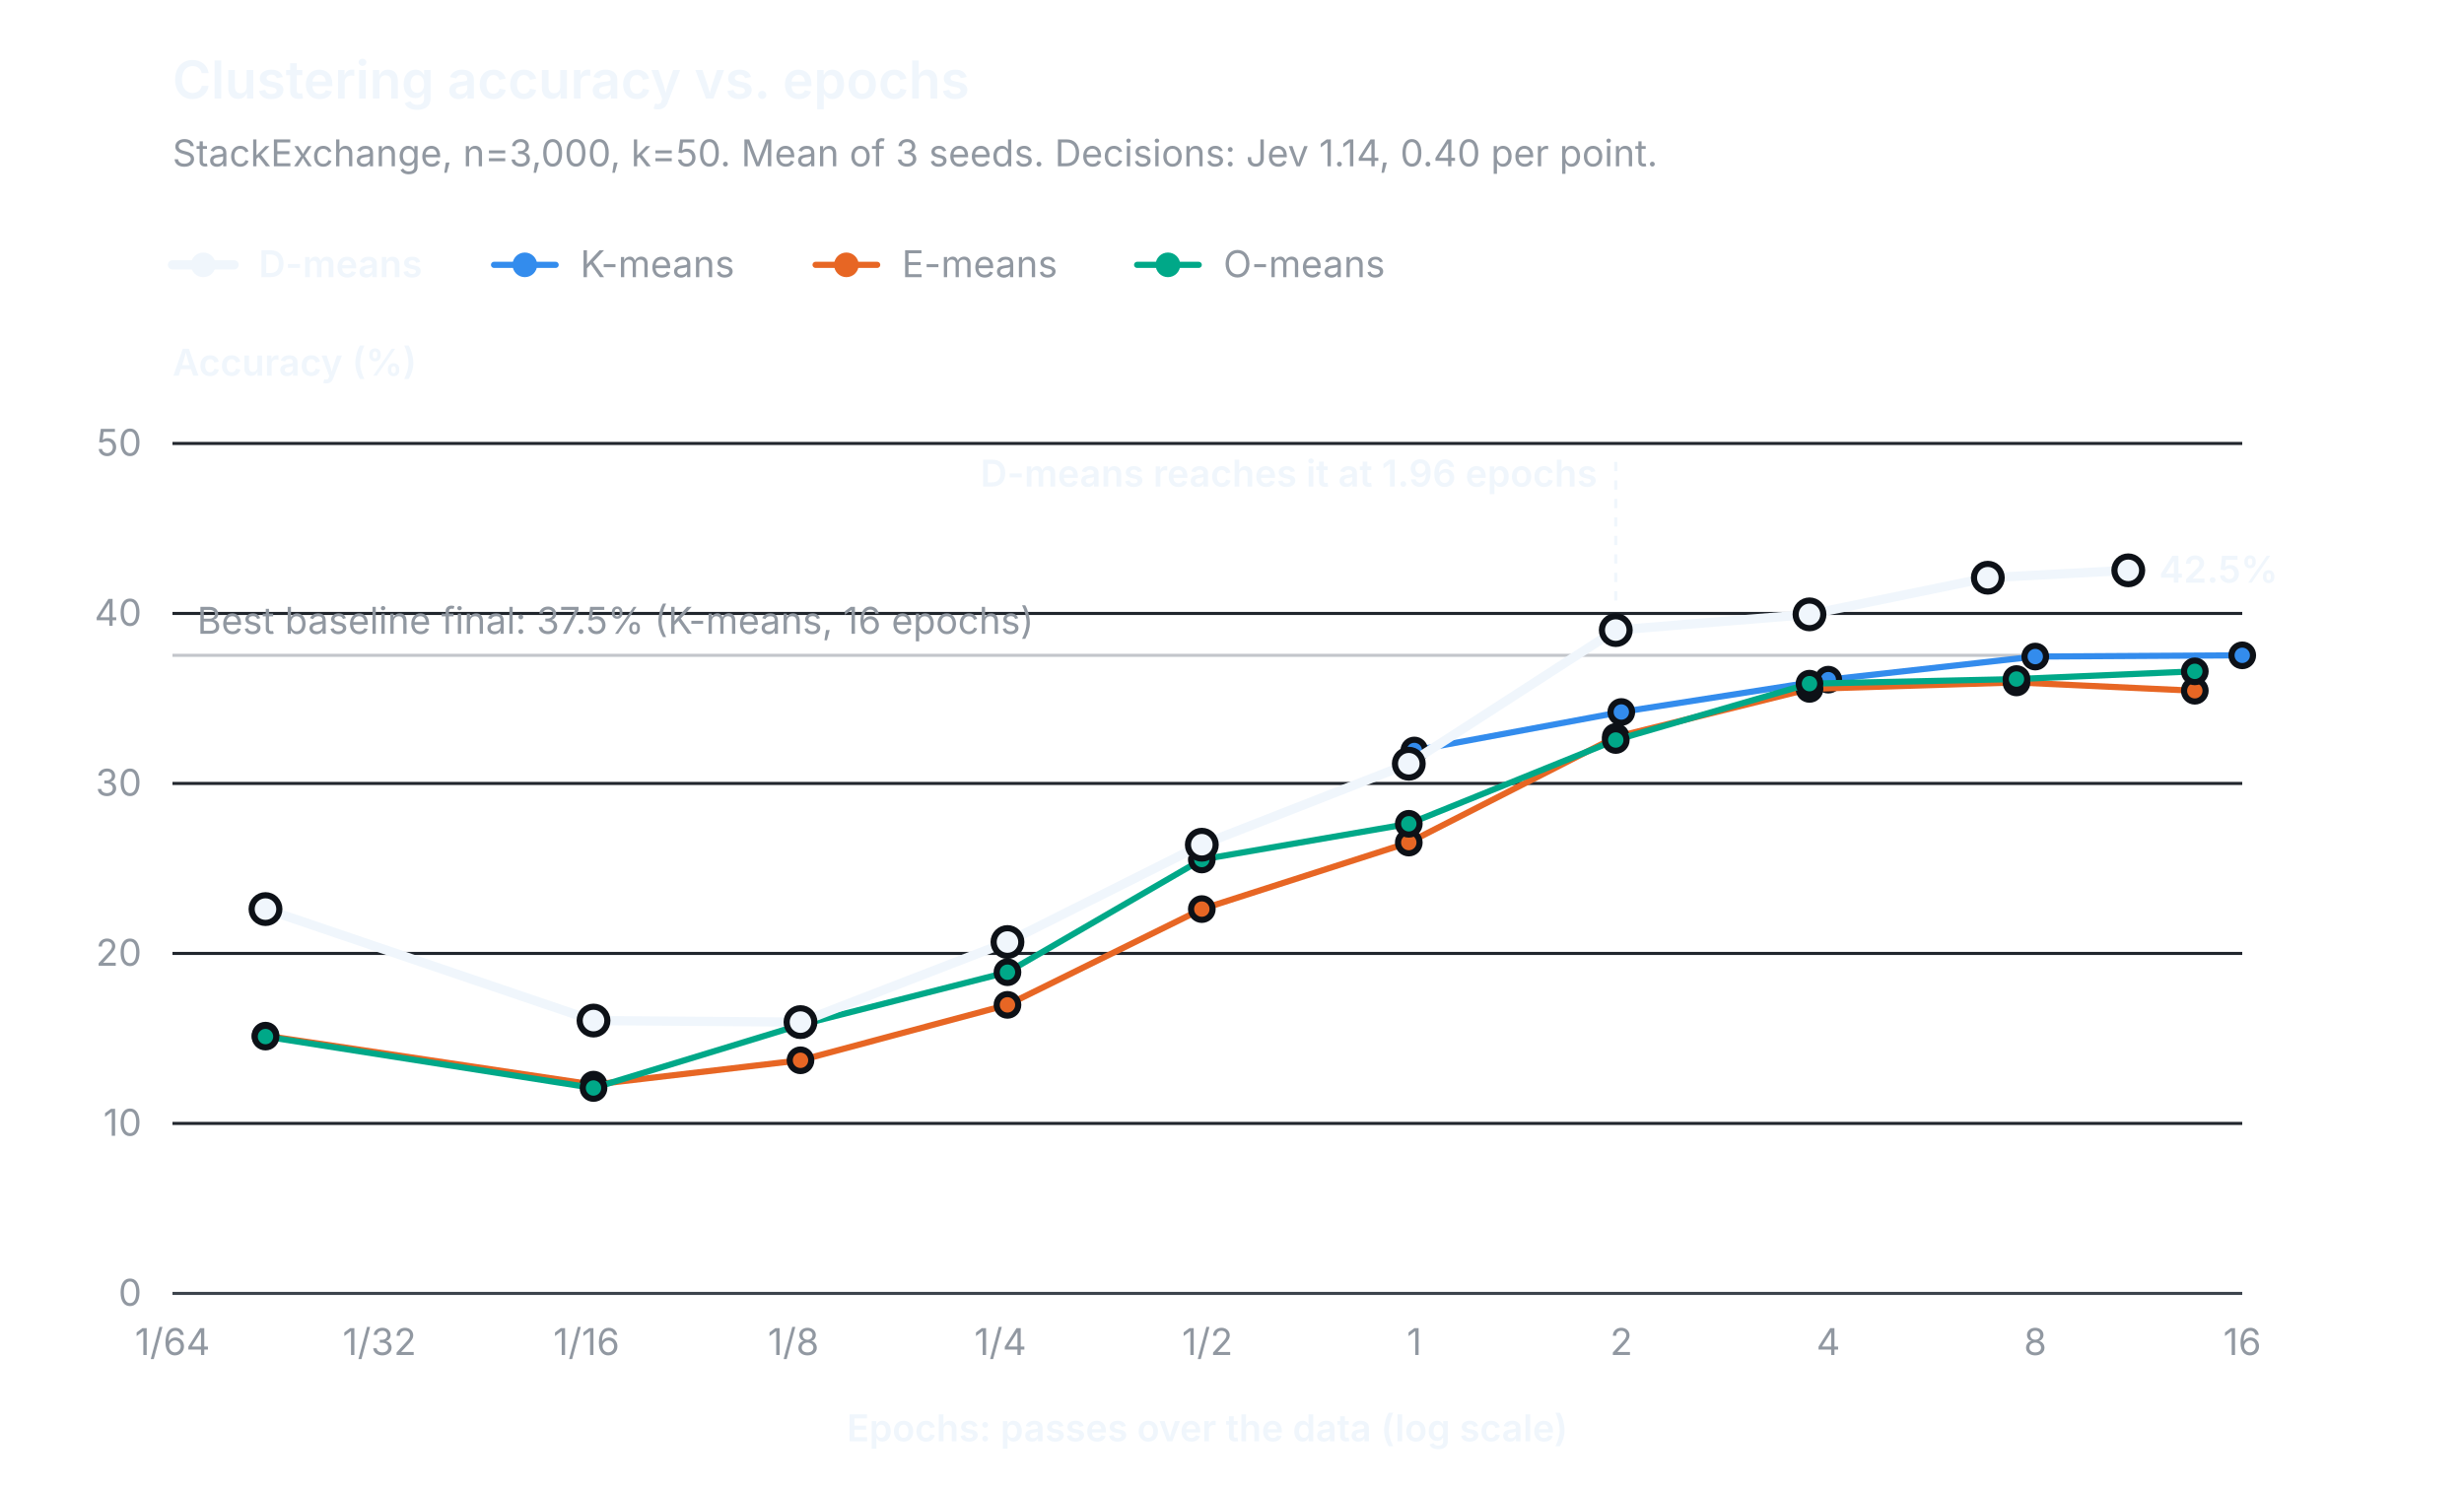
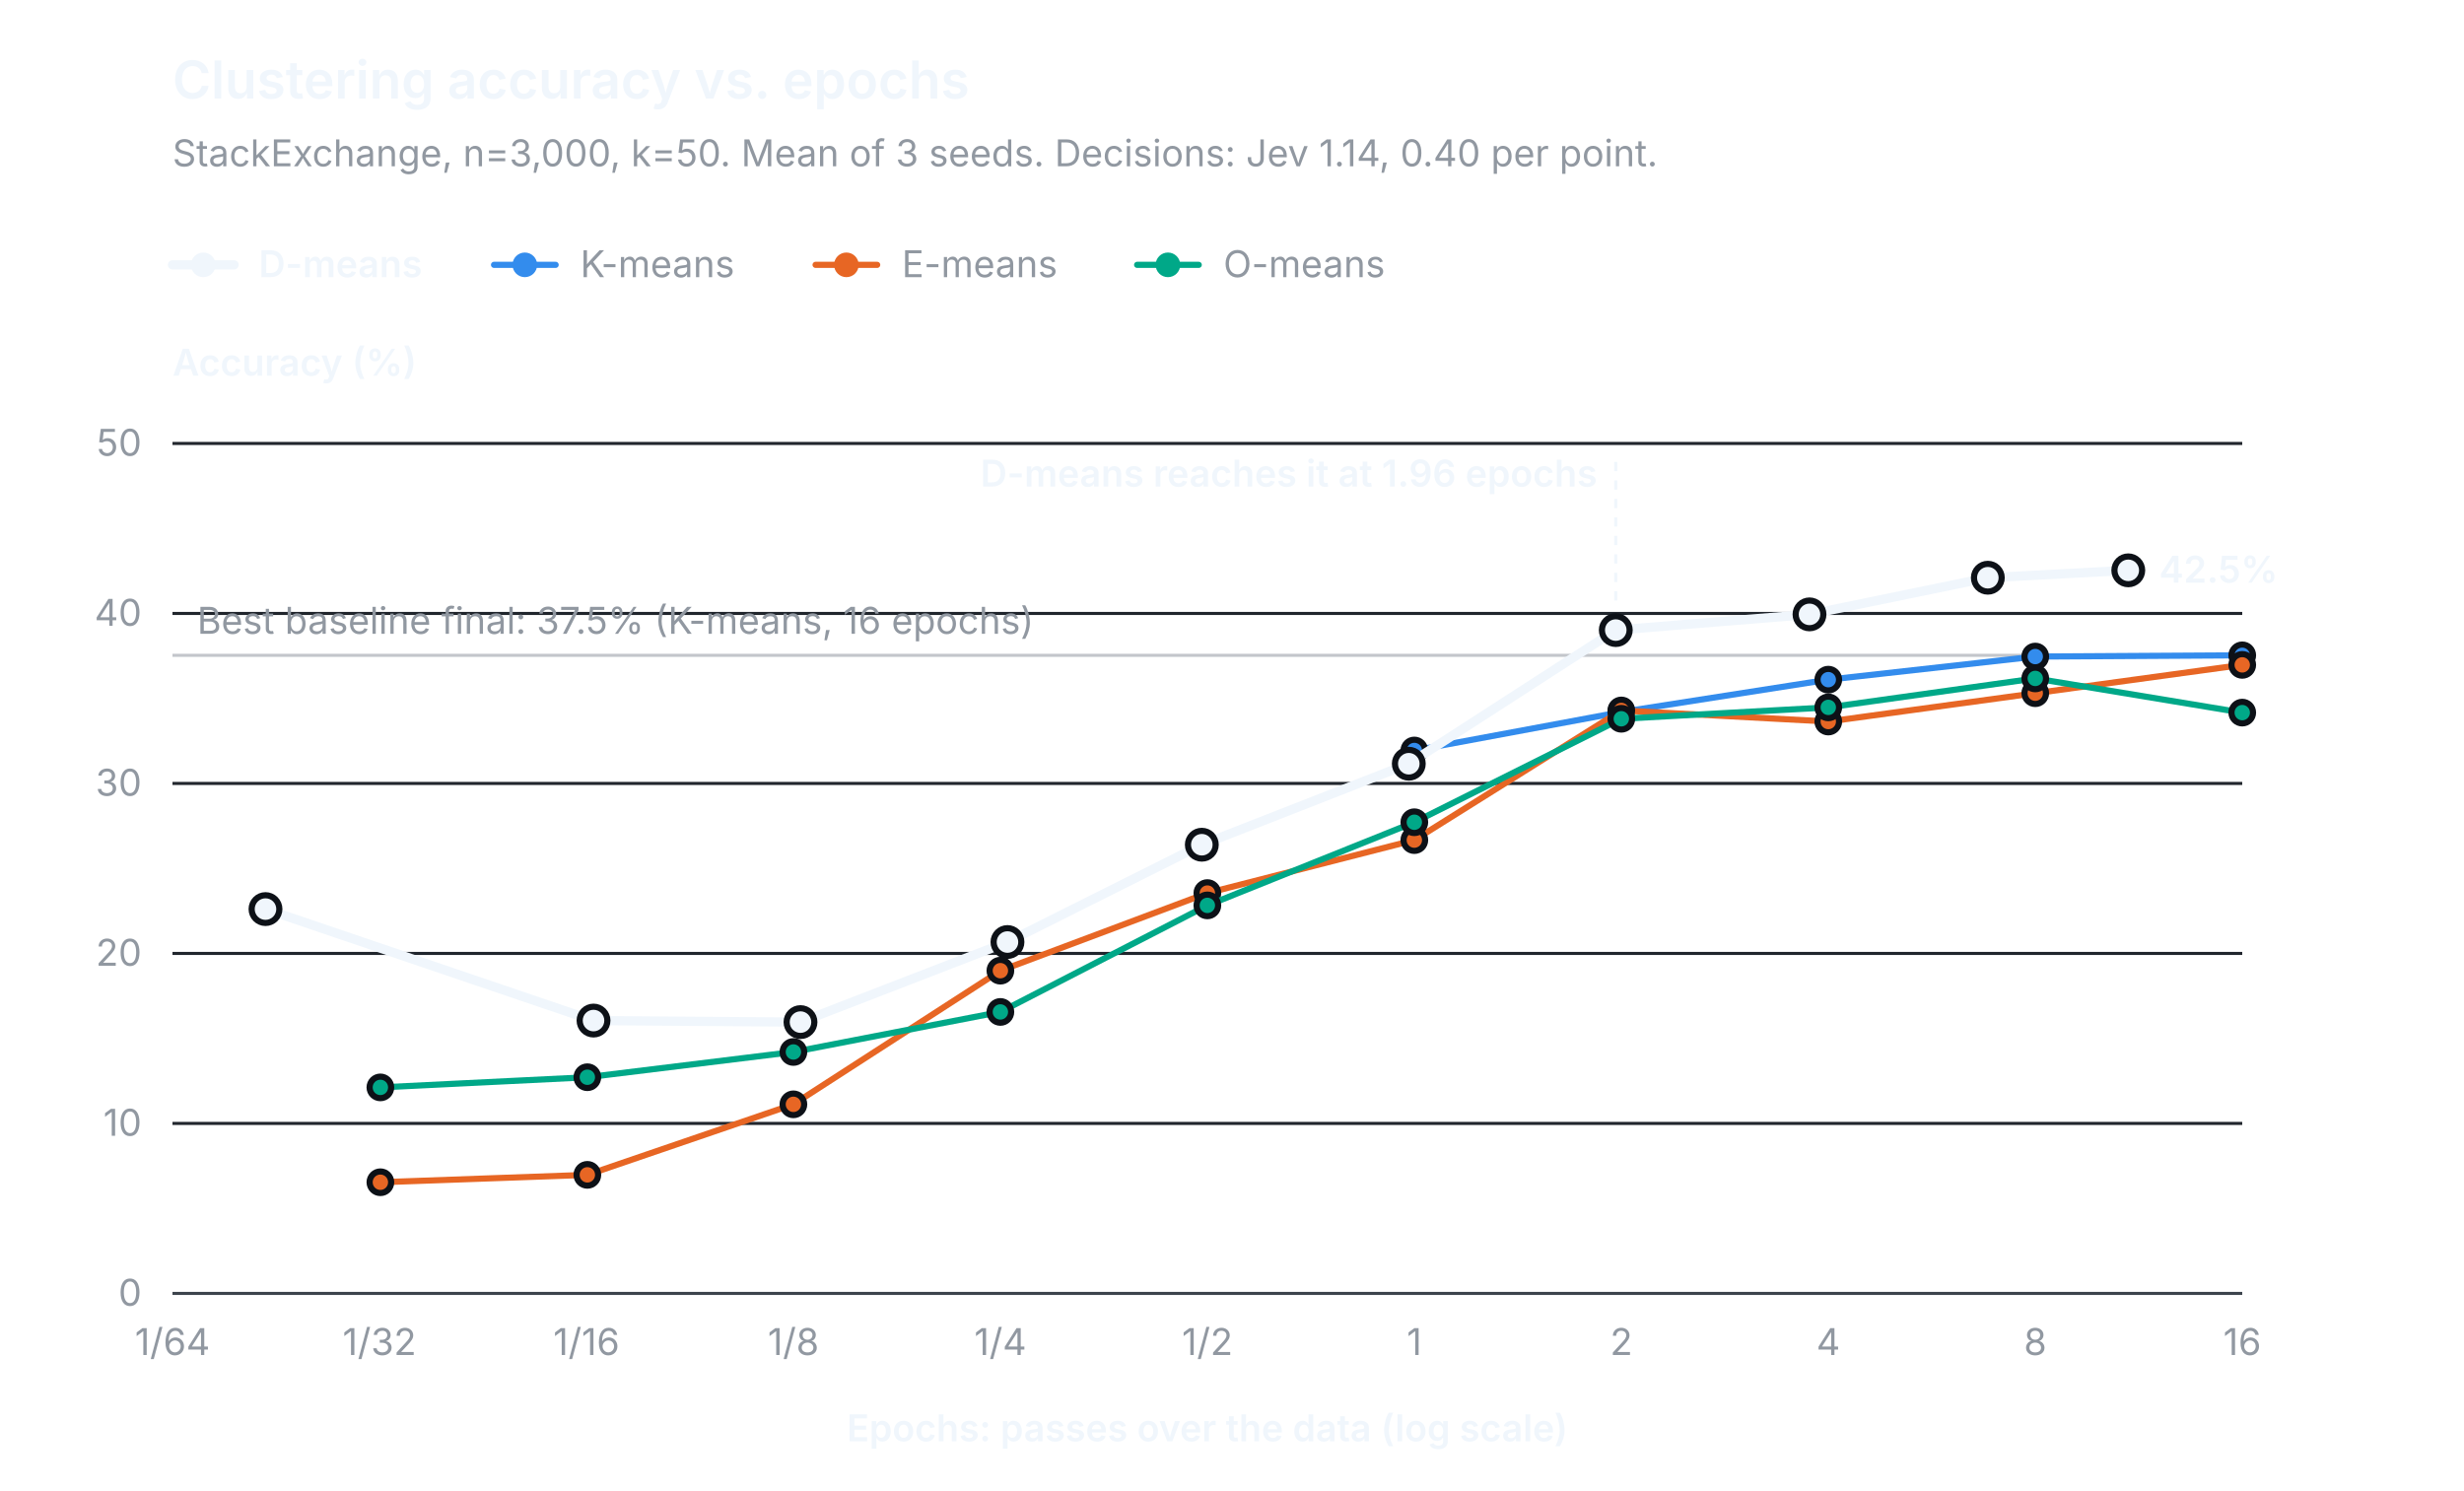
<svg xmlns="http://www.w3.org/2000/svg" viewBox="0 0 800 484" width="800" height="484" role="img" aria-labelledby="t d">
  <style>text{font-family:-apple-system,BlinkMacSystemFont,'Segoe UI',system-ui,sans-serif;fill:#9198a1;font-size:12px}.h{fill:#f0f6fc;font-size:17px;font-weight:600}.n{font-variant-numeric:tabular-nums}.k{fill:#f0f6fc;font-weight:600}</style>
  <text class="h" x="56" y="32">Clustering accuracy vs. epochs</text>
  <text x="56" y="54">StackExchange, n=3,000, k=50. Mean of 3 seeds. Decisions: Jev 1.14, 0.40 per point.</text>
  <g data-legend="d-means">
    <line x1="56" y1="86" x2="76" y2="86" stroke="#f0f6fc" stroke-width="3" stroke-linecap="round" />
    <circle cx="66" cy="86" r="4" fill="#f0f6fc" />
    <text x="84" y="90" class="k">D-means</text>
  </g>
  <g data-legend="k-means">
    <line x1="160.4" y1="86" x2="180.4" y2="86" stroke="#338ced" stroke-width="2" stroke-linecap="round" />
    <circle cx="170.4" cy="86" r="4" fill="#338ced" />
    <text x="188.4" y="90">K-means</text>
  </g>
  <g data-legend="e-means">
    <line x1="264.8" y1="86" x2="284.8" y2="86" stroke="#e76624" stroke-width="2" stroke-linecap="round" />
    <circle cx="274.8" cy="86" r="4" fill="#e76624" />
    <text x="292.8" y="90">E-means</text>
  </g>
  <g data-legend="o-means">
    <line x1="369.2" y1="86" x2="389.2" y2="86" stroke="#00a888" stroke-width="2" stroke-linecap="round" />
    <circle cx="379.2" cy="86" r="4" fill="#00a888" />
    <text x="397.2" y="90">O-means</text>
  </g>
  <text x="56" y="122" class="k">Accuracy (%)</text>
  <line x1="56" y1="420.0" x2="728" y2="420.0" stroke="#3d444d" stroke-width="1" />
  <text x="46" y="424.0" text-anchor="end" class="n">0</text>
  <line x1="56" y1="364.8" x2="728" y2="364.8" stroke="#21262d" stroke-width="1" />
  <text x="46" y="368.8" text-anchor="end" class="n">10</text>
  <line x1="56" y1="309.6" x2="728" y2="309.6" stroke="#21262d" stroke-width="1" />
  <text x="46" y="313.6" text-anchor="end" class="n">20</text>
  <line x1="56" y1="254.4" x2="728" y2="254.4" stroke="#21262d" stroke-width="1" />
  <text x="46" y="258.4" text-anchor="end" class="n">30</text>
  <line x1="56" y1="199.2" x2="728" y2="199.2" stroke="#21262d" stroke-width="1" />
  <text x="46" y="203.2" text-anchor="end" class="n">40</text>
  <line x1="56" y1="144.0" x2="728" y2="144.0" stroke="#21262d" stroke-width="1" />
  <text x="46" y="148.0" text-anchor="end" class="n">50</text>
  <text x="56.0" y="440" text-anchor="middle" class="n">1/64</text>
  <text x="123.2" y="440" text-anchor="middle" class="n">1/32</text>
  <text x="190.4" y="440" text-anchor="middle" class="n">1/16</text>
  <text x="257.6" y="440" text-anchor="middle" class="n">1/8</text>
  <text x="324.8" y="440" text-anchor="middle" class="n">1/4</text>
  <text x="392.0" y="440" text-anchor="middle" class="n">1/2</text>
  <text x="459.2" y="440" text-anchor="middle" class="n">1</text>
  <text x="526.4" y="440" text-anchor="middle" class="n">2</text>
  <text x="593.6" y="440" text-anchor="middle" class="n">4</text>
  <text x="660.8" y="440" text-anchor="middle" class="n">8</text>
  <text x="728.0" y="440" text-anchor="middle" class="n">16</text>
  <text x="392.0" y="468" text-anchor="middle" class="k">Epochs: passes over the data (log scale)</text>
  <line x1="56" y1="212.8" x2="728" y2="212.8" stroke="#9198a1" stroke-width="1" stroke-opacity="0.55" />
  <text x="64" y="205.8">Best baseline final: 37.5% (K-means, 16 epochs)</text>
  <g data-method="k-means">
    <path d="M459.2,243.7 L526.4,231.2 L593.6,220.7 L660.8,213.2 L728.0,212.8" fill="none" stroke="#338ced" stroke-width="2" stroke-linejoin="round" stroke-linecap="round" />
    <circle cx="459.2" cy="243.7" r="3.5" fill="#338ced" stroke="#0d1117" stroke-width="2" />
    <circle cx="526.4" cy="231.2" r="3.5" fill="#338ced" stroke="#0d1117" stroke-width="2" />
    <circle cx="593.6" cy="220.7" r="3.5" fill="#338ced" stroke="#0d1117" stroke-width="2" />
    <circle cx="660.8" cy="213.2" r="3.5" fill="#338ced" stroke="#0d1117" stroke-width="2" />
    <circle cx="728.0" cy="212.8" r="3.5" fill="#338ced" stroke="#0d1117" stroke-width="2" />
  </g>
  <g data-method="e-means">
-     <path d="M86.2,336.3 L192.7,352.2 L259.9,344.3 L327.1,326.3 L390.2,295.2 L457.4,273.6 L524.6,239.3 L587.5,223.7 L654.7,221.6 L712.6,224.3" fill="none" stroke="#e76624" stroke-width="2" stroke-linejoin="round" stroke-linecap="round" />
-     <circle cx="86.2" cy="336.3" r="3.5" fill="#e76624" stroke="#0d1117" stroke-width="2" />
-     <circle cx="192.7" cy="352.2" r="3.5" fill="#e76624" stroke="#0d1117" stroke-width="2" />
-     <circle cx="259.9" cy="344.3" r="3.5" fill="#e76624" stroke="#0d1117" stroke-width="2" />
-     <circle cx="327.1" cy="326.3" r="3.5" fill="#e76624" stroke="#0d1117" stroke-width="2" />
-     <circle cx="390.2" cy="295.2" r="3.5" fill="#e76624" stroke="#0d1117" stroke-width="2" />
-     <circle cx="457.4" cy="273.6" r="3.5" fill="#e76624" stroke="#0d1117" stroke-width="2" />
-     <circle cx="524.6" cy="239.3" r="3.5" fill="#e76624" stroke="#0d1117" stroke-width="2" />
-     <circle cx="587.5" cy="223.7" r="3.5" fill="#e76624" stroke="#0d1117" stroke-width="2" />
-     <circle cx="654.7" cy="221.6" r="3.5" fill="#e76624" stroke="#0d1117" stroke-width="2" />
-     <circle cx="712.6" cy="224.3" r="3.5" fill="#e76624" stroke="#0d1117" stroke-width="2" />
+     <path d="M123.5,383.9 L190.7,381.5 L257.6,358.6 L324.8,315.2 L392.0,290.0 L459.2,272.8 L526.4,230.7 L593.6,234.3 L660.8,225.1 L728.0,215.9" fill="none" stroke="#e76624" stroke-width="2" stroke-linejoin="round" stroke-linecap="round" />
+     <circle cx="123.5" cy="383.9" r="3.5" fill="#e76624" stroke="#0d1117" stroke-width="2" />
+     <circle cx="190.7" cy="381.5" r="3.5" fill="#e76624" stroke="#0d1117" stroke-width="2" />
+     <circle cx="257.6" cy="358.6" r="3.5" fill="#e76624" stroke="#0d1117" stroke-width="2" />
+     <circle cx="324.8" cy="315.2" r="3.5" fill="#e76624" stroke="#0d1117" stroke-width="2" />
+     <circle cx="392.0" cy="290.0" r="3.5" fill="#e76624" stroke="#0d1117" stroke-width="2" />
+     <circle cx="459.2" cy="272.8" r="3.5" fill="#e76624" stroke="#0d1117" stroke-width="2" />
+     <circle cx="526.4" cy="230.7" r="3.5" fill="#e76624" stroke="#0d1117" stroke-width="2" />
+     <circle cx="593.6" cy="234.3" r="3.5" fill="#e76624" stroke="#0d1117" stroke-width="2" />
+     <circle cx="660.8" cy="225.1" r="3.5" fill="#e76624" stroke="#0d1117" stroke-width="2" />
+     <circle cx="728.0" cy="215.9" r="3.5" fill="#e76624" stroke="#0d1117" stroke-width="2" />
  </g>
  <g data-method="o-means">
-     <path d="M86.2,336.6 L192.7,353.3 L259.9,332.8 L327.1,315.7 L390.2,279.1 L457.4,267.5 L524.6,240.3 L587.5,222.0 L654.7,220.5 L712.6,218.0" fill="none" stroke="#00a888" stroke-width="2" stroke-linejoin="round" stroke-linecap="round" />
-     <circle cx="86.2" cy="336.6" r="3.5" fill="#00a888" stroke="#0d1117" stroke-width="2" />
-     <circle cx="192.7" cy="353.3" r="3.5" fill="#00a888" stroke="#0d1117" stroke-width="2" />
-     <circle cx="259.9" cy="332.8" r="3.5" fill="#00a888" stroke="#0d1117" stroke-width="2" />
-     <circle cx="327.1" cy="315.7" r="3.5" fill="#00a888" stroke="#0d1117" stroke-width="2" />
-     <circle cx="390.2" cy="279.1" r="3.5" fill="#00a888" stroke="#0d1117" stroke-width="2" />
-     <circle cx="457.4" cy="267.5" r="3.5" fill="#00a888" stroke="#0d1117" stroke-width="2" />
-     <circle cx="524.6" cy="240.3" r="3.5" fill="#00a888" stroke="#0d1117" stroke-width="2" />
-     <circle cx="587.5" cy="222.0" r="3.5" fill="#00a888" stroke="#0d1117" stroke-width="2" />
-     <circle cx="654.7" cy="220.5" r="3.5" fill="#00a888" stroke="#0d1117" stroke-width="2" />
-     <circle cx="712.6" cy="218.0" r="3.5" fill="#00a888" stroke="#0d1117" stroke-width="2" />
+     <path d="M123.5,353.1 L190.7,349.8 L257.6,341.6 L324.8,328.6 L392.0,294.0 L459.2,267.0 L526.4,233.4 L593.6,229.7 L660.8,220.3 L728.0,231.4" fill="none" stroke="#00a888" stroke-width="2" stroke-linejoin="round" stroke-linecap="round" />
+     <circle cx="123.5" cy="353.1" r="3.5" fill="#00a888" stroke="#0d1117" stroke-width="2" />
+     <circle cx="190.7" cy="349.8" r="3.5" fill="#00a888" stroke="#0d1117" stroke-width="2" />
+     <circle cx="257.6" cy="341.6" r="3.5" fill="#00a888" stroke="#0d1117" stroke-width="2" />
+     <circle cx="324.8" cy="328.6" r="3.5" fill="#00a888" stroke="#0d1117" stroke-width="2" />
+     <circle cx="392.0" cy="294.0" r="3.5" fill="#00a888" stroke="#0d1117" stroke-width="2" />
+     <circle cx="459.2" cy="267.0" r="3.5" fill="#00a888" stroke="#0d1117" stroke-width="2" />
+     <circle cx="526.4" cy="233.4" r="3.5" fill="#00a888" stroke="#0d1117" stroke-width="2" />
+     <circle cx="593.6" cy="229.7" r="3.5" fill="#00a888" stroke="#0d1117" stroke-width="2" />
+     <circle cx="660.8" cy="220.3" r="3.5" fill="#00a888" stroke="#0d1117" stroke-width="2" />
+     <circle cx="728.0" cy="231.4" r="3.5" fill="#00a888" stroke="#0d1117" stroke-width="2" />
  </g>
  <g data-method="d-means">
    <path d="M86.2,295.2 L192.7,331.4 L259.9,331.9 L327.1,305.9 L390.2,274.3 L457.4,248.0 L524.6,204.6 L587.5,199.5 L645.4,187.6 L691.0,185.2" fill="none" stroke="#f0f6fc" stroke-width="3" stroke-linejoin="round" stroke-linecap="round" />
    <circle cx="86.2" cy="295.2" r="4.5" fill="#f0f6fc" stroke="#0d1117" stroke-width="2" />
    <circle cx="192.7" cy="331.4" r="4.5" fill="#f0f6fc" stroke="#0d1117" stroke-width="2" />
    <circle cx="259.9" cy="331.9" r="4.5" fill="#f0f6fc" stroke="#0d1117" stroke-width="2" />
    <circle cx="327.1" cy="305.9" r="4.5" fill="#f0f6fc" stroke="#0d1117" stroke-width="2" />
    <circle cx="390.2" cy="274.3" r="4.5" fill="#f0f6fc" stroke="#0d1117" stroke-width="2" />
    <circle cx="457.4" cy="248.0" r="4.5" fill="#f0f6fc" stroke="#0d1117" stroke-width="2" />
    <circle cx="524.6" cy="204.6" r="4.5" fill="#f0f6fc" stroke="#0d1117" stroke-width="2" />
    <circle cx="587.5" cy="199.5" r="4.5" fill="#f0f6fc" stroke="#0d1117" stroke-width="2" />
    <circle cx="645.4" cy="187.6" r="4.5" fill="#f0f6fc" stroke="#0d1117" stroke-width="2" />
    <circle cx="691.0" cy="185.2" r="4.5" fill="#f0f6fc" stroke="#0d1117" stroke-width="2" />
  </g>
  <line x1="524.6" y1="150" x2="524.6" y2="196.6" stroke="#f0f6fc" stroke-width="1" stroke-dasharray="3 3" />
  <text x="518.6" y="158" class="k" text-anchor="end">D-means reaches it at 1.96 epochs</text>
  <text x="701.0" y="189.2" class="k n">42.5%</text>
</svg>
